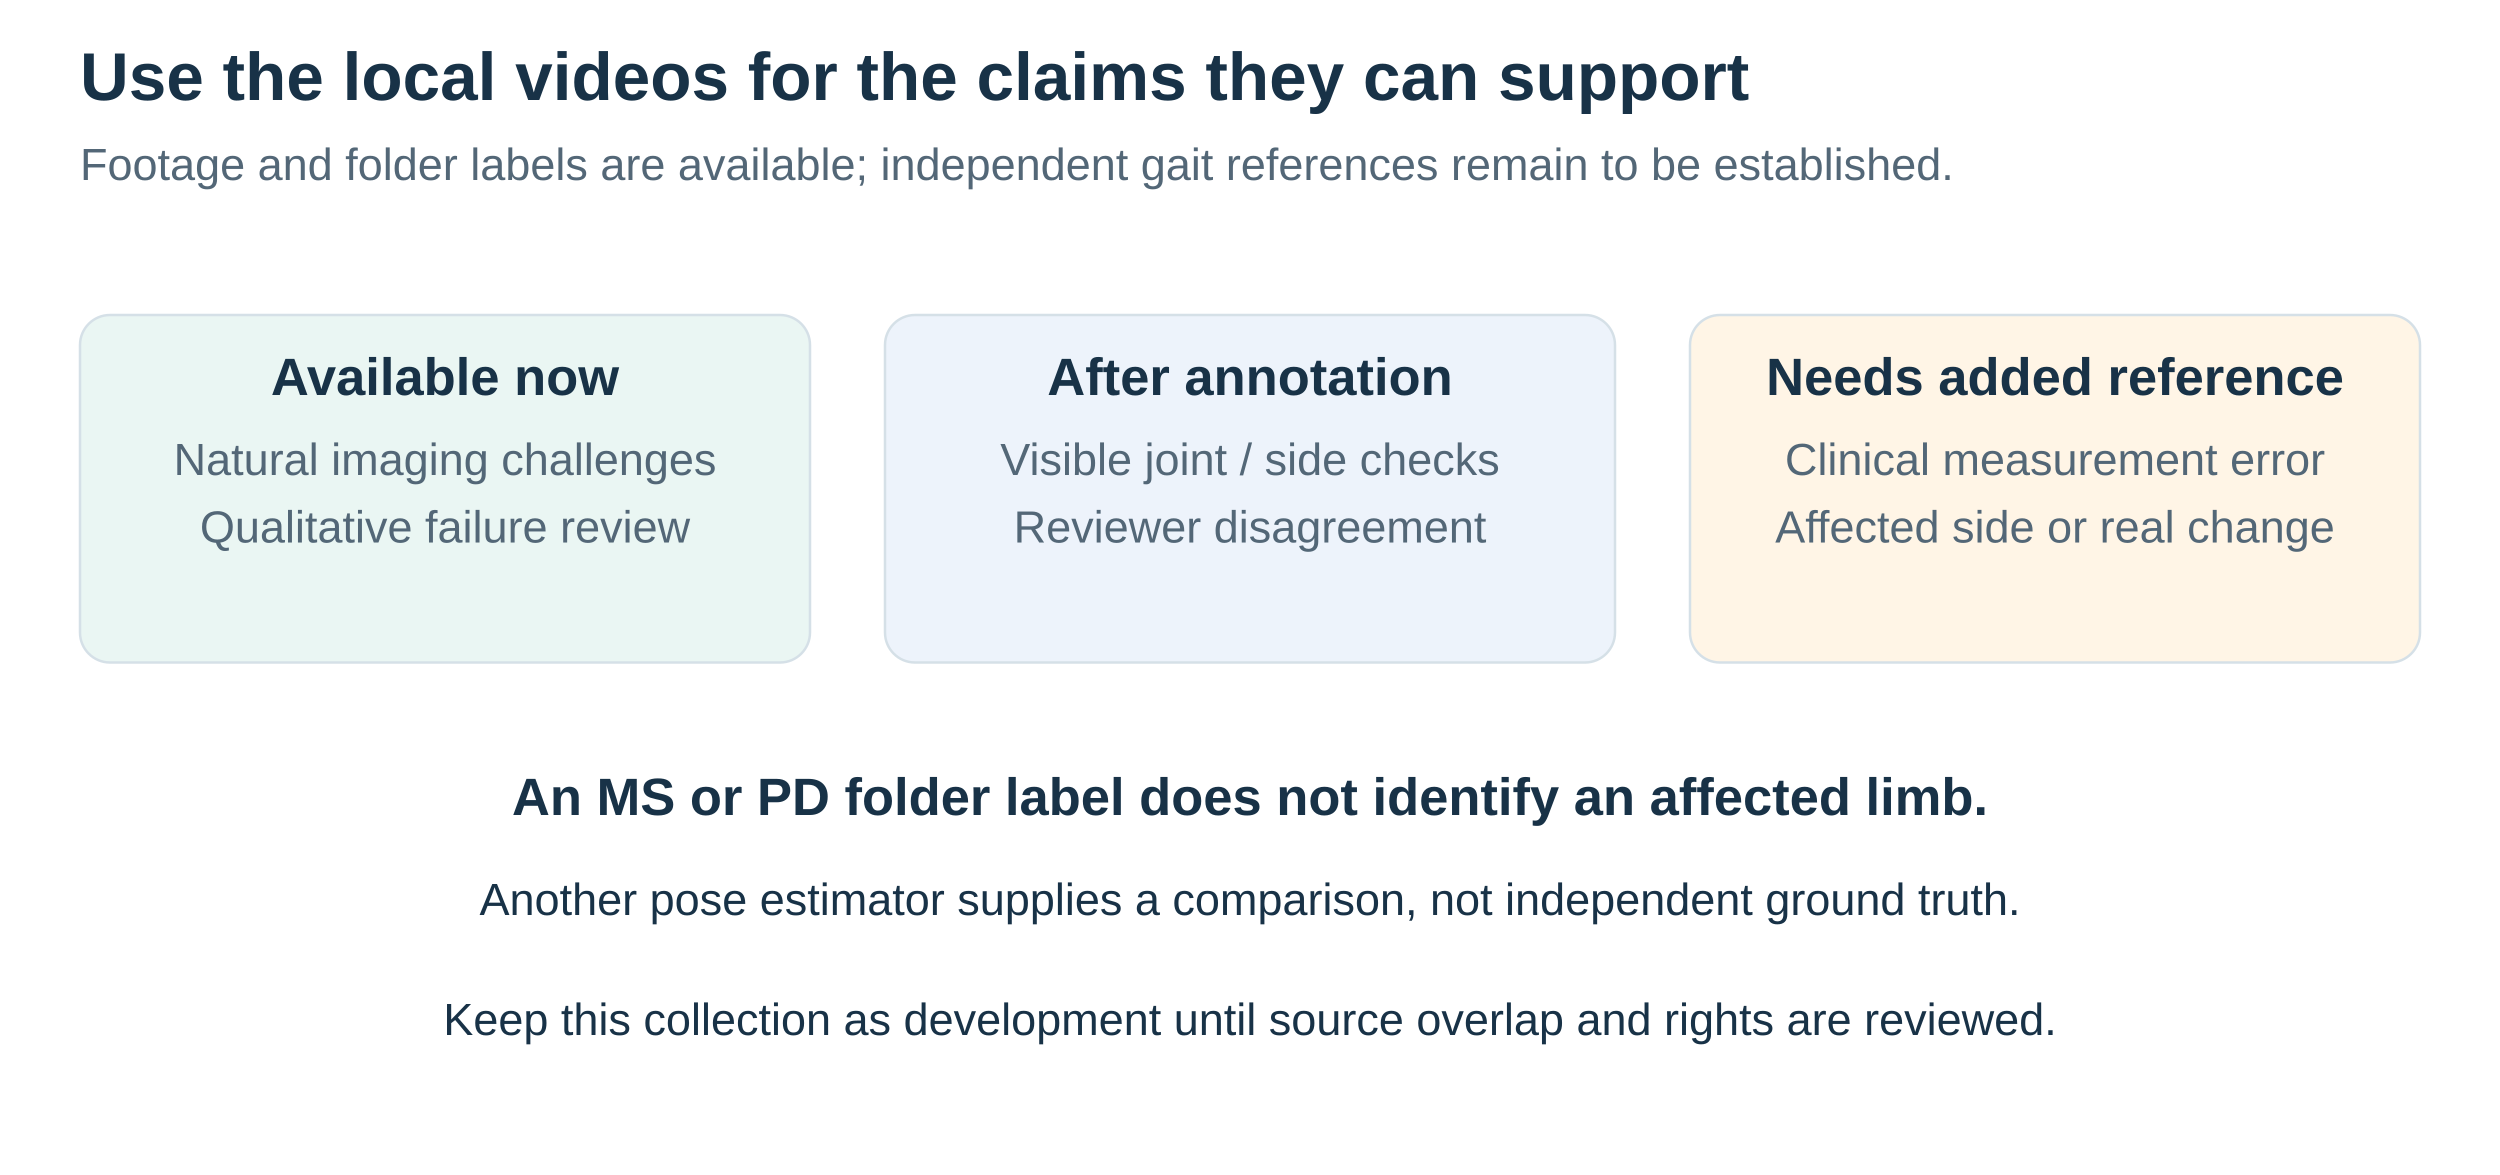
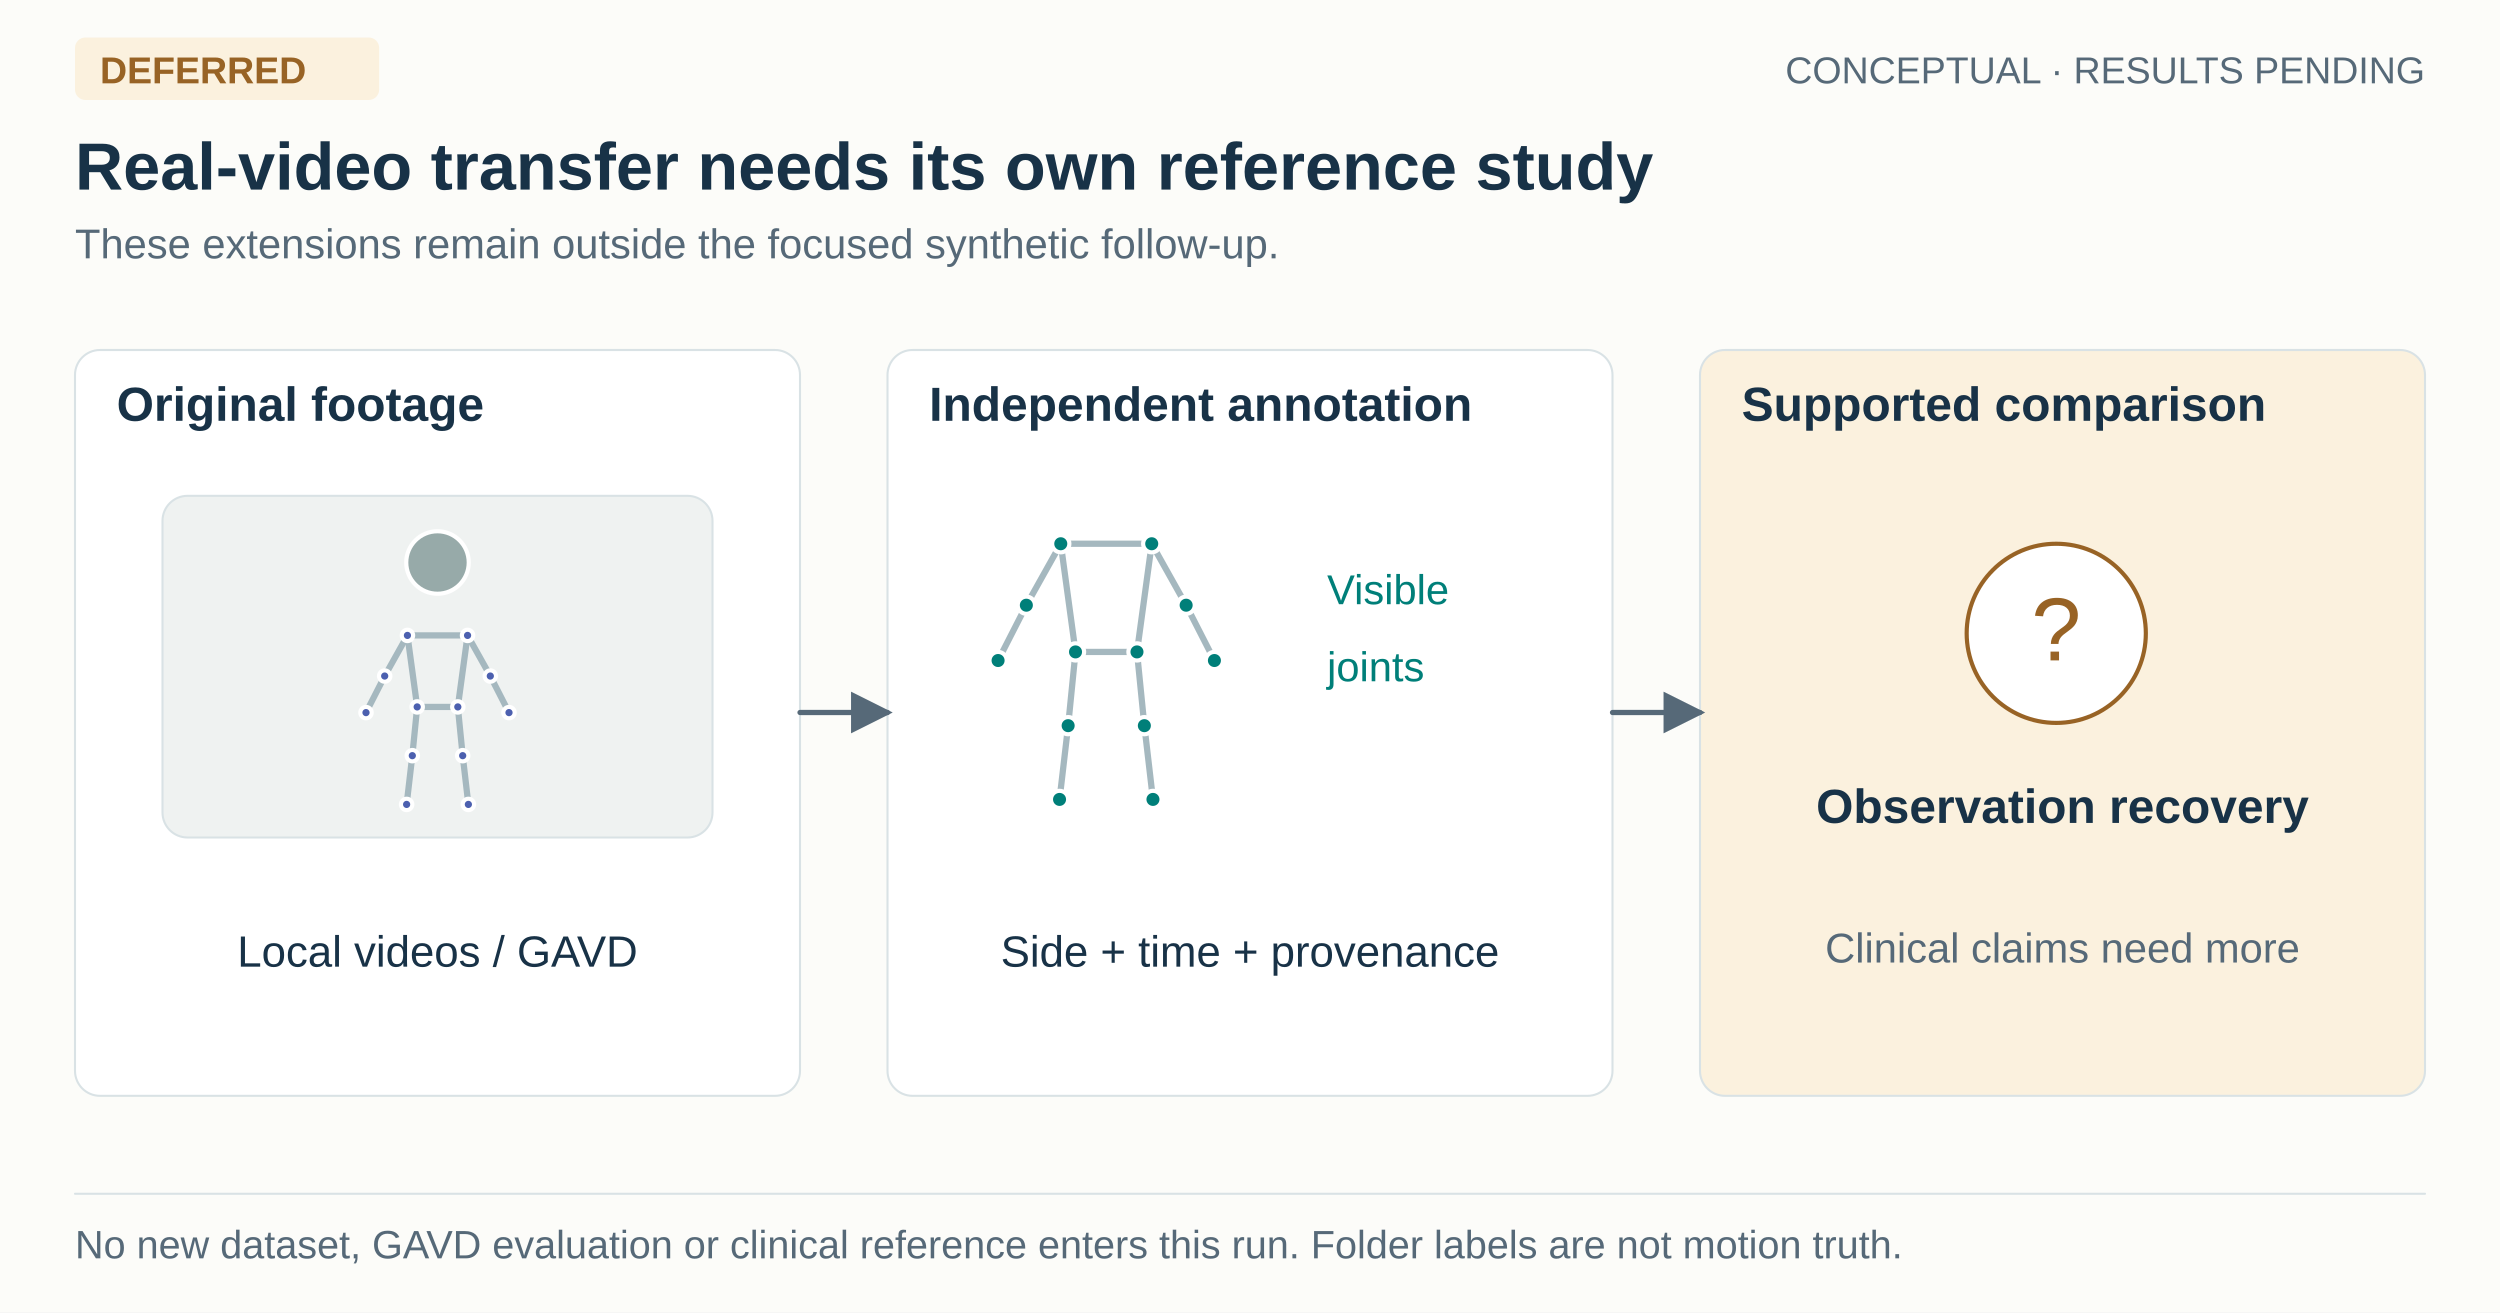
- <svg xmlns="http://www.w3.org/2000/svg" width="1000" height="470" viewBox="0 0 1000 470" role="img" aria-labelledby="title desc">
+ <svg xmlns="http://www.w3.org/2000/svg" width="1200" height="630" viewBox="0 0 1200 630" role="img" aria-labelledby="title desc">
  <defs>
-     <marker id="arrow" markerWidth="7" markerHeight="7" refX="6.5" refY="3.5" orient="auto">
-       <path d="M0 0L7 3.5L0 7" fill="#536777" />
+     <marker id="arrow" markerWidth="8" markerHeight="8" refX="7" refY="4" orient="auto">
+       <path d="M0 0L8 4L0 8" fill="#566978" />
    </marker>
  </defs>
-   <rect width="1000" height="470" fill="white" />
-   <text x="32" y="40" font-family="Arial, sans-serif" font-size="27" fill="#183247" text-anchor="start" font-weight="bold">Use the local videos for the claims they can support</text>
-   <text x="32" y="72" font-family="Arial, sans-serif" font-size="18" fill="#536777" text-anchor="start" font-weight="normal">Footage and folder labels are available; independent gait references remain to be established.</text>
-   <rect x="32" y="126" width="292" height="139" rx="12" fill="#eaf6f3" stroke="#d5e0e7" />
-   <text x="178.0" y="158" font-family="Arial, sans-serif" font-size="21" fill="#183247" text-anchor="middle" font-weight="bold">Available now</text>
-   <text x="178.0" y="190" font-family="Arial, sans-serif" font-size="18" fill="#536777" text-anchor="middle" font-weight="normal">Natural imaging challenges</text>
-   <text x="178.0" y="217" font-family="Arial, sans-serif" font-size="18" fill="#536777" text-anchor="middle" font-weight="normal">Qualitative failure review</text>
-   <rect x="354" y="126" width="292" height="139" rx="12" fill="#edf3fb" stroke="#d5e0e7" />
-   <text x="500.0" y="158" font-family="Arial, sans-serif" font-size="21" fill="#183247" text-anchor="middle" font-weight="bold">After annotation</text>
-   <text x="500.0" y="190" font-family="Arial, sans-serif" font-size="18" fill="#536777" text-anchor="middle" font-weight="normal">Visible joint / side checks</text>
-   <text x="500.0" y="217" font-family="Arial, sans-serif" font-size="18" fill="#536777" text-anchor="middle" font-weight="normal">Reviewer disagreement</text>
-   <rect x="676" y="126" width="292" height="139" rx="12" fill="#fff5e6" stroke="#d5e0e7" />
-   <text x="822.0" y="158" font-family="Arial, sans-serif" font-size="21" fill="#183247" text-anchor="middle" font-weight="bold">Needs added reference</text>
-   <text x="822.0" y="190" font-family="Arial, sans-serif" font-size="18" fill="#536777" text-anchor="middle" font-weight="normal">Clinical measurement error</text>
-   <text x="822.0" y="217" font-family="Arial, sans-serif" font-size="18" fill="#536777" text-anchor="middle" font-weight="normal">Affected side or real change</text>
-   <text x="500" y="326" font-family="Arial, sans-serif" font-size="21" fill="#183247" text-anchor="middle" font-weight="bold">An MS or PD folder label does not identify an affected limb.</text>
-   <text x="500" y="366" font-family="Arial, sans-serif" font-size="18" fill="#183247" text-anchor="middle" font-weight="normal">Another pose estimator supplies a comparison, not independent ground truth.</text>
-   <text x="500" y="414" font-family="Arial, sans-serif" font-size="18" fill="#183247" text-anchor="middle" font-weight="normal">Keep this collection as development until source overlap and rights are reviewed.</text>
+   <rect width="1200" height="630" fill="#fcfcf9" />
+   <rect x="36" y="18" width="146" height="30" rx="5" fill="#fbf1de" stroke="none" />
+   <text x="48" y="40" font-family="Arial, sans-serif" font-size="18" fill="#986325" text-anchor="start" font-weight="bold">DEFERRED</text>
+   <text x="1164" y="40" font-family="Arial, sans-serif" font-size="18" fill="#566978" text-anchor="end" font-weight="normal">CONCEPTUAL · RESULTS PENDING</text>
+   <text x="36" y="91" font-family="Arial, sans-serif" font-size="32" fill="#183247" text-anchor="start" font-weight="bold">Real-video transfer needs its own reference study</text>
+   <text x="36" y="124" font-family="Arial, sans-serif" font-size="20" fill="#566978" text-anchor="start" font-weight="normal">These extensions remain outside the focused synthetic follow-up.</text>
+   <rect x="36" y="168" width="348" height="358" rx="12" fill="white" stroke="#d9e2e5" />
+   <text x="56" y="202" font-family="Arial, sans-serif" font-size="23" fill="#183247" text-anchor="start" font-weight="bold">Original footage</text>
+   <rect x="426" y="168" width="348" height="358" rx="12" fill="white" stroke="#d9e2e5" />
+   <text x="446" y="202" font-family="Arial, sans-serif" font-size="23" fill="#183247" text-anchor="start" font-weight="bold">Independent annotation</text>
+   <rect x="816" y="168" width="348" height="358" rx="12" fill="#fbf1de" stroke="#d9e2e5" />
+   <text x="836" y="202" font-family="Arial, sans-serif" font-size="23" fill="#183247" text-anchor="start" font-weight="bold">Supported comparison</text>
+   <rect x="78" y="238" width="264" height="164" rx="12" fill="#eff2f1" stroke="#d9e2e5" />
+   <circle cx="210" cy="270" r="15" fill="#97aaa9" stroke="white" stroke-width="2" />
+   <polyline points="195.57,305.00 224.43,305.00" fill="none" stroke="#a5b8bf" stroke-width="3" stroke-linejoin="round" stroke-linecap="round" />
+   <polyline points="195.57,305.00 184.65,324.50" fill="none" stroke="#a5b8bf" stroke-width="3" stroke-linejoin="round" stroke-linecap="round" />
+   <polyline points="184.65,324.50 175.68,342.05" fill="none" stroke="#a5b8bf" stroke-width="3" stroke-linejoin="round" stroke-linecap="round" />
+   <polyline points="224.43,305.00 235.35,324.50" fill="none" stroke="#a5b8bf" stroke-width="3" stroke-linejoin="round" stroke-linecap="round" />
+   <polyline points="235.35,324.50 244.32,342.05" fill="none" stroke="#a5b8bf" stroke-width="3" stroke-linejoin="round" stroke-linecap="round" />
+   <polyline points="195.57,305.00 200.25,339.32" fill="none" stroke="#a5b8bf" stroke-width="3" stroke-linejoin="round" stroke-linecap="round" />
+   <polyline points="224.43,305.00 219.75,339.32" fill="none" stroke="#a5b8bf" stroke-width="3" stroke-linejoin="round" stroke-linecap="round" />
+   <polyline points="200.25,339.32 219.75,339.32" fill="none" stroke="#a5b8bf" stroke-width="3" stroke-linejoin="round" stroke-linecap="round" />
+   <polyline points="200.25,339.32 197.91,362.72" fill="none" stroke="#a5b8bf" stroke-width="3" stroke-linejoin="round" stroke-linecap="round" />
+   <polyline points="197.91,362.72 195.18,386.12" fill="none" stroke="#a5b8bf" stroke-width="3" stroke-linejoin="round" stroke-linecap="round" />
+   <polyline points="219.75,339.32 222.09,362.72" fill="none" stroke="#a5b8bf" stroke-width="3" stroke-linejoin="round" stroke-linecap="round" />
+   <polyline points="222.09,362.72 224.82,386.12" fill="none" stroke="#a5b8bf" stroke-width="3" stroke-linejoin="round" stroke-linecap="round" />
+   <circle cx="195.57" cy="305.0" r="2.73" fill="#4c60af" stroke="white" stroke-width="2" />
+   <circle cx="224.43" cy="305.0" r="2.73" fill="#4c60af" stroke="white" stroke-width="2" />
+   <circle cx="184.65" cy="324.5" r="2.73" fill="#4c60af" stroke="white" stroke-width="2" />
+   <circle cx="235.35" cy="324.5" r="2.73" fill="#4c60af" stroke="white" stroke-width="2" />
+   <circle cx="175.68" cy="342.05" r="2.73" fill="#4c60af" stroke="white" stroke-width="2" />
+   <circle cx="244.32" cy="342.05" r="2.73" fill="#4c60af" stroke="white" stroke-width="2" />
+   <circle cx="200.25" cy="339.32" r="2.73" fill="#4c60af" stroke="white" stroke-width="2" />
+   <circle cx="219.75" cy="339.32" r="2.73" fill="#4c60af" stroke="white" stroke-width="2" />
+   <circle cx="197.91" cy="362.72" r="2.73" fill="#4c60af" stroke="white" stroke-width="2" />
+   <circle cx="222.09" cy="362.72" r="2.73" fill="#4c60af" stroke="white" stroke-width="2" />
+   <circle cx="195.18" cy="386.12" r="2.73" fill="#4c60af" stroke="white" stroke-width="2" />
+   <circle cx="224.82" cy="386.12" r="2.73" fill="#4c60af" stroke="white" stroke-width="2" />
+   <text x="210" y="464" font-family="Arial, sans-serif" font-size="21" fill="#183247" text-anchor="middle" font-weight="normal">Local videos / GAVD</text>
+   <polyline points="509.17,261.00 552.83,261.00" fill="none" stroke="#a5b8bf" stroke-width="3" stroke-linejoin="round" stroke-linecap="round" />
+   <polyline points="509.17,261.00 492.65,290.50" fill="none" stroke="#a5b8bf" stroke-width="3" stroke-linejoin="round" stroke-linecap="round" />
+   <polyline points="492.65,290.50 479.08,317.05" fill="none" stroke="#a5b8bf" stroke-width="3" stroke-linejoin="round" stroke-linecap="round" />
+   <polyline points="552.83,261.00 569.35,290.50" fill="none" stroke="#a5b8bf" stroke-width="3" stroke-linejoin="round" stroke-linecap="round" />
+   <polyline points="569.35,290.50 582.92,317.05" fill="none" stroke="#a5b8bf" stroke-width="3" stroke-linejoin="round" stroke-linecap="round" />
+   <polyline points="509.17,261.00 516.25,312.92" fill="none" stroke="#a5b8bf" stroke-width="3" stroke-linejoin="round" stroke-linecap="round" />
+   <polyline points="552.83,261.00 545.75,312.92" fill="none" stroke="#a5b8bf" stroke-width="3" stroke-linejoin="round" stroke-linecap="round" />
+   <polyline points="516.25,312.92 545.75,312.92" fill="none" stroke="#a5b8bf" stroke-width="3" stroke-linejoin="round" stroke-linecap="round" />
+   <polyline points="516.25,312.92 512.71,348.32" fill="none" stroke="#a5b8bf" stroke-width="3" stroke-linejoin="round" stroke-linecap="round" />
+   <polyline points="512.71,348.32 508.58,383.72" fill="none" stroke="#a5b8bf" stroke-width="3" stroke-linejoin="round" stroke-linecap="round" />
+   <polyline points="545.75,312.92 549.29,348.32" fill="none" stroke="#a5b8bf" stroke-width="3" stroke-linejoin="round" stroke-linecap="round" />
+   <polyline points="549.29,348.32 553.42,383.72" fill="none" stroke="#a5b8bf" stroke-width="3" stroke-linejoin="round" stroke-linecap="round" />
+   <circle cx="509.17" cy="261.0" r="4.13" fill="#007f79" stroke="white" stroke-width="2" />
+   <circle cx="552.83" cy="261.0" r="4.13" fill="#007f79" stroke="white" stroke-width="2" />
+   <circle cx="492.65" cy="290.5" r="4.13" fill="#007f79" stroke="white" stroke-width="2" />
+   <circle cx="569.35" cy="290.5" r="4.13" fill="#007f79" stroke="white" stroke-width="2" />
+   <circle cx="479.08" cy="317.05" r="4.13" fill="#007f79" stroke="white" stroke-width="2" />
+   <circle cx="582.92" cy="317.05" r="4.13" fill="#007f79" stroke="white" stroke-width="2" />
+   <circle cx="516.25" cy="312.92" r="4.13" fill="#007f79" stroke="white" stroke-width="2" />
+   <circle cx="545.75" cy="312.92" r="4.13" fill="#007f79" stroke="white" stroke-width="2" />
+   <circle cx="512.71" cy="348.32" r="4.13" fill="#007f79" stroke="white" stroke-width="2" />
+   <circle cx="549.29" cy="348.32" r="4.13" fill="#007f79" stroke="white" stroke-width="2" />
+   <circle cx="508.58" cy="383.72" r="4.13" fill="#007f79" stroke="white" stroke-width="2" />
+   <circle cx="553.42" cy="383.72" r="4.13" fill="#007f79" stroke="white" stroke-width="2" />
+   <text x="637" y="290" font-family="Arial, sans-serif" font-size="20" fill="#007f79" text-anchor="start" font-weight="normal">Visible</text>
+   <text x="637" y="327" font-family="Arial, sans-serif" font-size="20" fill="#007f79" text-anchor="start" font-weight="normal">joints</text>
+   <text x="600" y="464" font-family="Arial, sans-serif" font-size="21" fill="#183247" text-anchor="middle" font-weight="normal">Side + time + provenance</text>
+   <circle cx="987" cy="304" r="43" fill="white" stroke="#986325" stroke-width="2" />
+   <text x="987" y="317" font-family="Arial, sans-serif" font-size="43" fill="#986325" text-anchor="middle" font-weight="normal">?</text>
+   <text x="990" y="395" font-family="Arial, sans-serif" font-size="23" fill="#183247" text-anchor="middle" font-weight="bold">Observation recovery</text>
+   <text x="990" y="462" font-family="Arial, sans-serif" font-size="20" fill="#566978" text-anchor="middle" font-weight="normal">Clinical claims need more</text>
+   <polyline points="384.00,342.00 426.00,342.00" fill="none" stroke="#566978" stroke-width="2.5" stroke-linejoin="round" stroke-linecap="round" marker-end="url(#arrow)" />
+   <polyline points="774.00,342.00 816.00,342.00" fill="none" stroke="#566978" stroke-width="2.5" stroke-linejoin="round" stroke-linecap="round" marker-end="url(#arrow)" />
+   <polyline points="36.00,573.00 1164.00,573.00" fill="none" stroke="#d9e2e5" stroke-width="1" stroke-linejoin="round" stroke-linecap="round" />
+   <text x="36" y="604" font-family="Arial, sans-serif" font-size="19" fill="#566978" text-anchor="start" font-weight="normal">No new dataset, GAVD evaluation or clinical reference enters this run. Folder labels are not motion truth.</text>
</svg>
